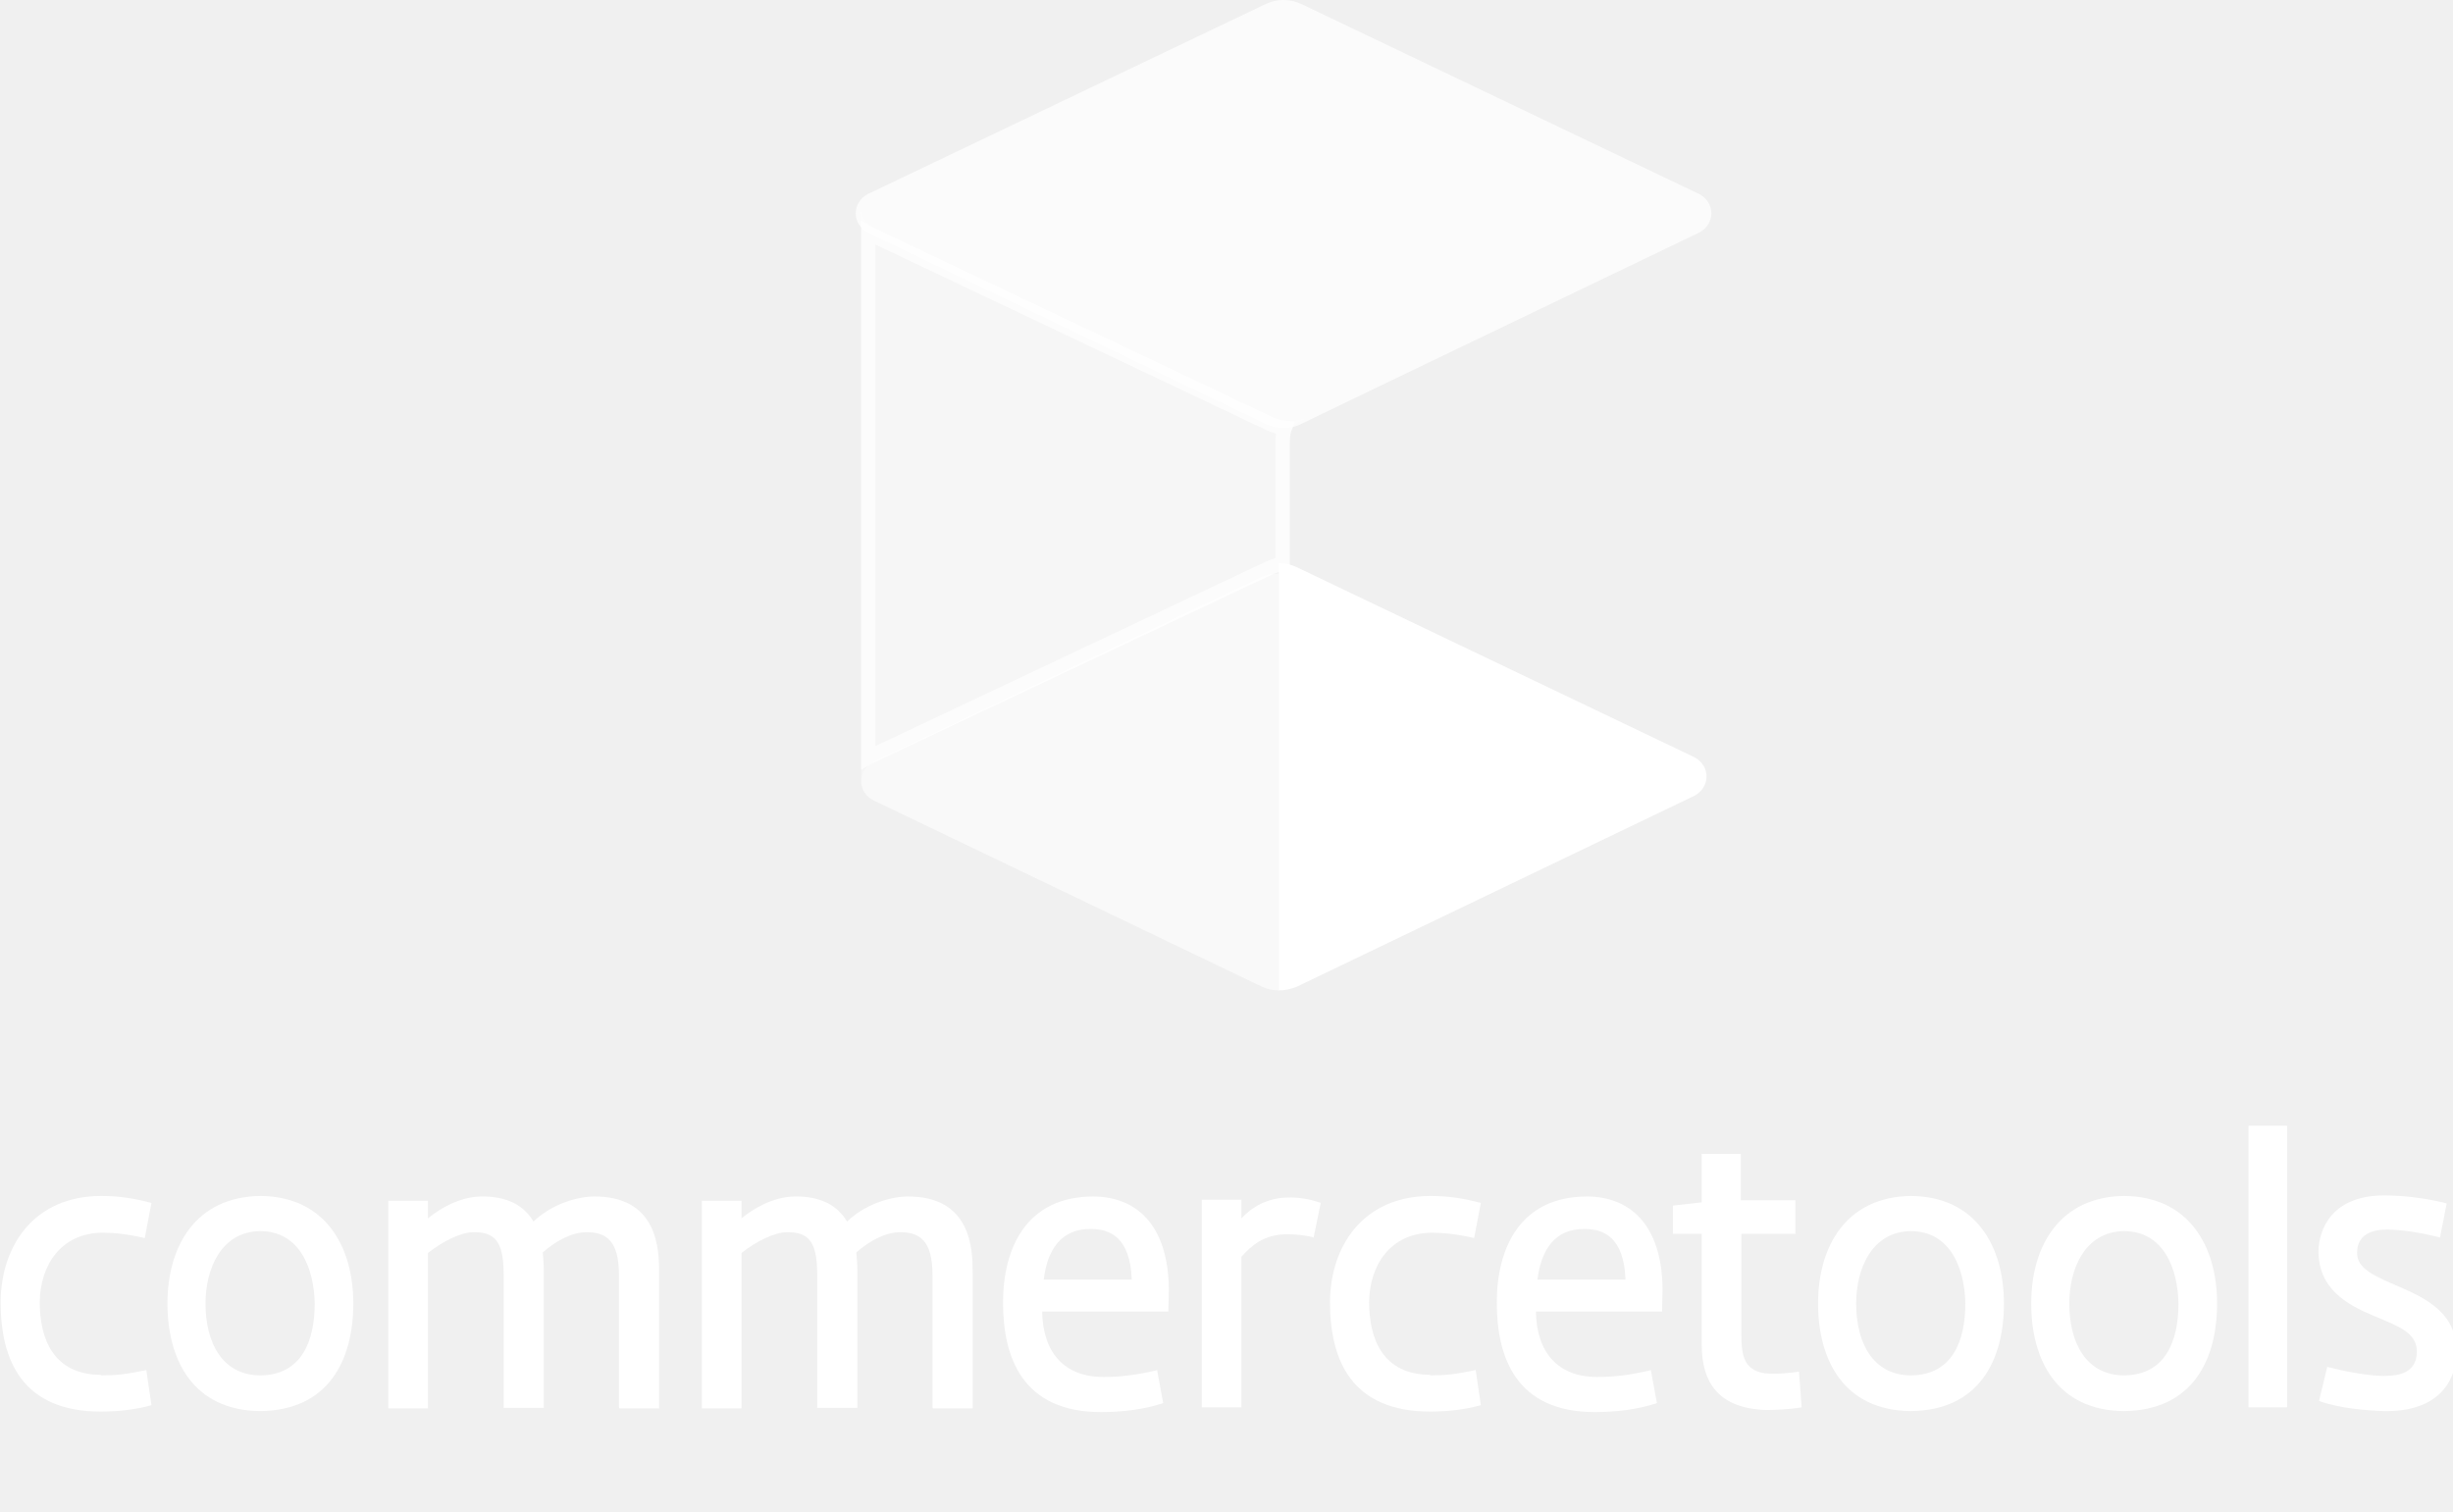
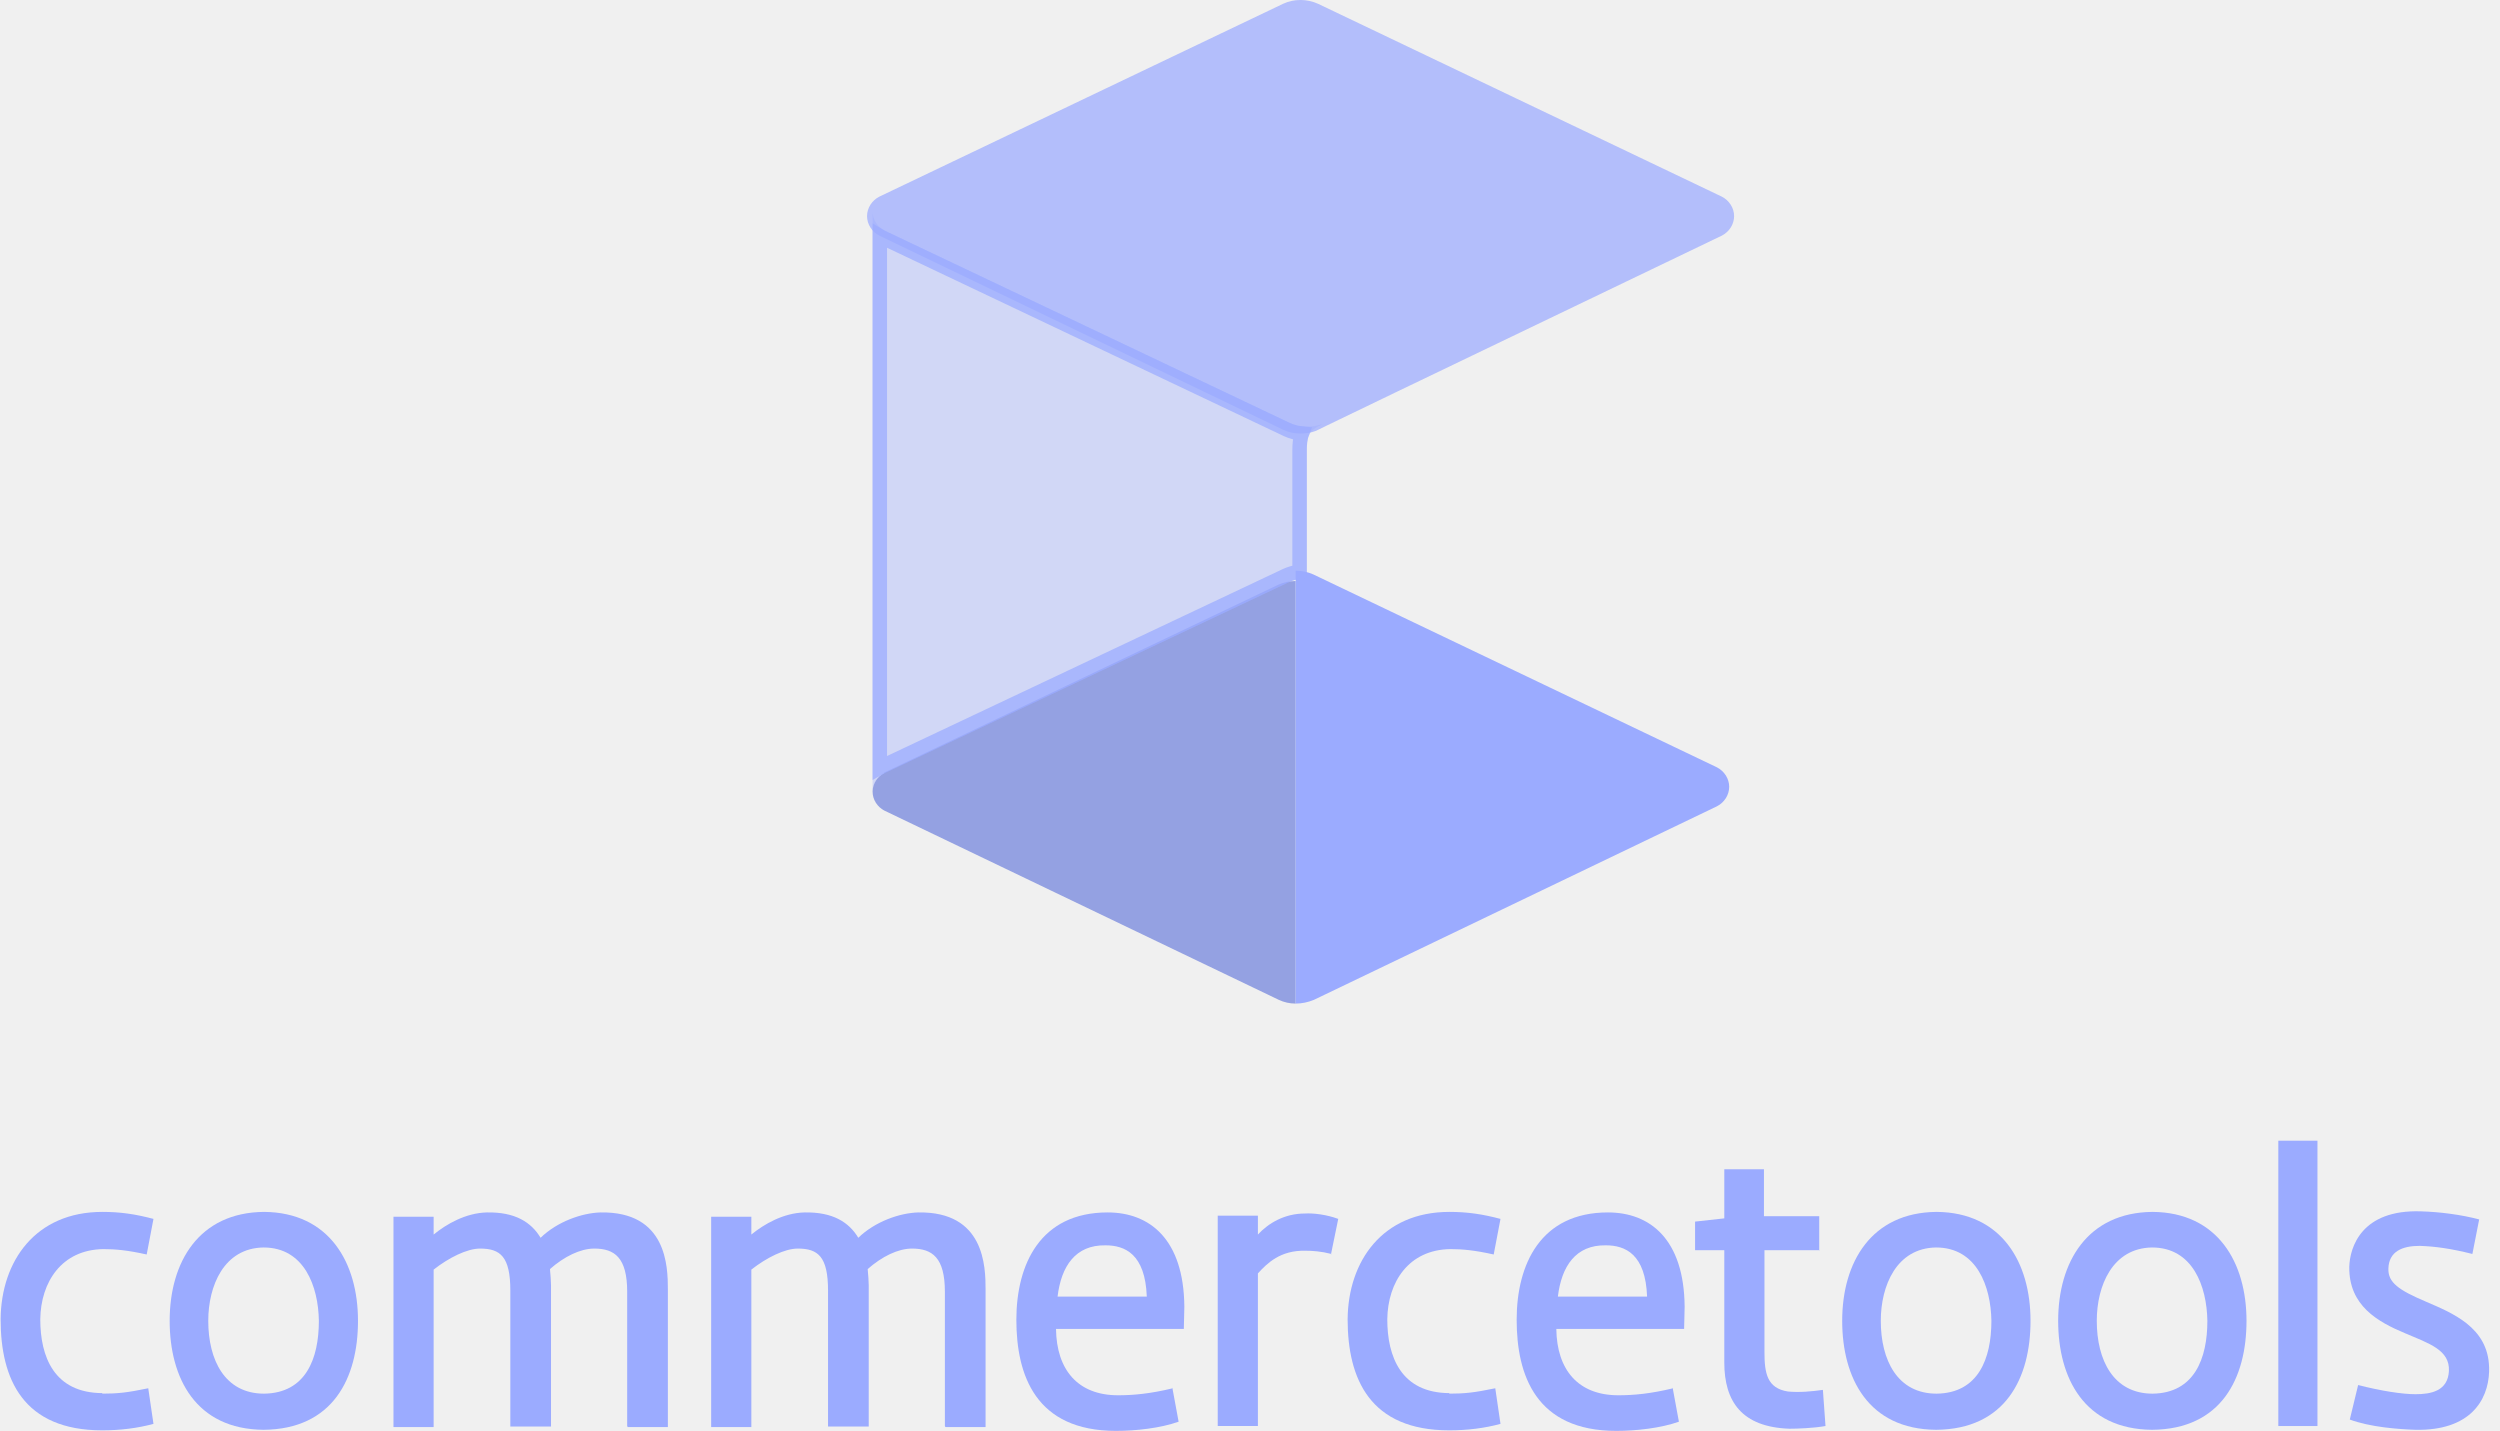
- <svg xmlns="http://www.w3.org/2000/svg" width="172" height="106" viewBox="0 0 172 106" fill="none">
-   <g clip-path="url(#clip0)">
-     <path d="M7.047 96.441C8.166 96.441 8.815 96.367 10.259 96.068L10.62 98.532C9.537 98.83 8.31 98.98 7.083 98.98C1.595 98.98 0.043 95.434 0.043 91.29C0.079 87.259 2.462 83.863 7.083 83.863C8.31 83.863 9.357 84.012 10.62 84.348L10.151 86.811C8.815 86.513 7.985 86.438 7.155 86.438C4.267 86.476 2.823 88.715 2.787 91.29C2.787 93.866 3.725 96.404 7.119 96.404L7.047 96.441Z" fill="white" />
-     <path d="M18.275 83.863C22.788 83.9 24.773 87.371 24.773 91.403C24.773 95.359 23.04 98.905 18.239 98.942C13.546 98.905 11.741 95.359 11.741 91.403C11.741 87.334 13.762 83.9 18.275 83.863ZM18.275 96.441C21.163 96.404 22.066 94.015 22.066 91.403C22.029 89.014 21.055 86.326 18.239 86.326C15.495 86.364 14.412 88.976 14.412 91.403C14.412 94.127 15.567 96.441 18.275 96.441Z" fill="white" />
-     <path d="M43.401 98.681V89.387C43.401 87.035 42.535 86.401 41.127 86.401C40.152 86.401 39.033 86.961 38.058 87.819C38.094 88.118 38.13 88.752 38.13 88.939V98.718H35.315V89.312C35.315 86.961 34.629 86.401 33.221 86.401C32.318 86.401 31.055 87.035 30.008 87.857V98.755H27.228V84.199H30.008V85.43C30.874 84.721 32.21 83.937 33.69 83.9C35.639 83.863 36.759 84.572 37.408 85.654C38.564 84.535 40.26 83.937 41.56 83.9C46.145 83.825 46.217 87.633 46.217 89.238V98.755H43.437L43.401 98.681Z" fill="white" />
-     <path d="M65.386 98.681V89.387C65.386 87.035 64.52 86.401 63.112 86.401C62.137 86.401 61.018 86.961 60.044 87.819C60.08 88.118 60.116 88.752 60.116 88.939V98.718H57.3V89.312C57.3 86.961 56.614 86.401 55.206 86.401C54.304 86.401 53.04 87.035 51.993 87.857V98.755H49.213V84.199H51.993V85.43C52.859 84.721 54.195 83.937 55.675 83.9C57.625 83.863 58.744 84.572 59.394 85.654C60.549 84.535 62.246 83.937 63.545 83.9C68.13 83.825 68.202 87.633 68.202 89.238V98.755H65.423L65.386 98.681Z" fill="white" />
-     <path d="M81.126 96.031L81.56 98.382C80.296 98.83 78.599 99.017 77.228 99.017C71.668 99.017 70.332 95.172 70.332 91.328C70.332 87.483 71.993 83.9 76.65 83.9C79.538 83.9 81.921 85.729 81.957 90.432L81.921 91.962H73.076C73.112 94.799 74.592 96.553 77.372 96.553C78.455 96.553 79.61 96.441 81.162 96.068L81.126 96.031ZM73.184 89.723H79.358C79.249 86.774 77.841 86.177 76.505 86.177C74.412 86.14 73.437 87.633 73.184 89.723Z" fill="white" />
-     <path d="M92.137 86.774C91.415 86.588 90.801 86.55 90.332 86.55C88.599 86.513 87.697 87.409 87.047 88.118V98.681H84.267V84.124H87.047V85.43C87.769 84.647 88.888 83.975 90.296 83.975C90.874 83.938 91.812 84.049 92.606 84.348L92.101 86.811L92.137 86.774Z" fill="white" />
-     <path d="M100.26 96.441C101.379 96.441 102.029 96.367 103.473 96.068L103.834 98.532C102.751 98.83 101.523 98.98 100.296 98.98C94.809 98.98 93.256 95.434 93.256 91.29C93.292 87.259 95.675 83.863 100.296 83.863C101.523 83.863 102.57 84.012 103.834 84.348L103.364 86.811C102.029 86.513 101.198 86.438 100.368 86.438C97.48 86.476 96.036 88.715 96 91.29C96 93.866 96.939 96.404 100.332 96.404L100.26 96.441Z" fill="white" />
-     <path d="M115.747 96.031L116.18 98.382C114.917 98.83 113.22 99.017 111.848 99.017C106.289 99.017 104.953 95.172 104.953 91.328C104.953 87.483 106.614 83.9 111.271 83.9C114.159 83.9 116.541 85.729 116.577 90.432L116.541 91.962H107.697C107.733 94.799 109.213 96.553 111.993 96.553C113.076 96.553 114.231 96.441 115.783 96.068L115.747 96.031ZM107.805 89.723H113.978C113.87 86.774 112.462 86.177 111.126 86.177C109.032 86.14 108.058 87.633 107.805 89.723Z" fill="white" />
-     <path d="M125.927 86.513H122.101V93.567C122.101 95.023 122.281 96.068 123.725 96.292C124.52 96.367 125.35 96.292 126.144 96.18L126.325 98.681C125.494 98.83 124.339 98.868 123.834 98.868C120.548 98.756 119.321 97.001 119.321 94.277V86.513H117.299V84.535L119.321 84.311V80.914H122.065V84.162H125.891V86.55L125.927 86.513Z" fill="white" />
-     <path d="M134.014 83.863C138.527 83.9 140.512 87.371 140.512 91.403C140.512 95.359 138.779 98.905 133.978 98.942C129.285 98.905 127.48 95.359 127.48 91.403C127.48 87.334 129.501 83.9 134.014 83.863ZM134.014 96.441C136.902 96.404 137.805 94.015 137.805 91.403C137.769 89.014 136.794 86.326 133.978 86.326C131.234 86.364 130.151 88.976 130.151 91.403C130.151 94.127 131.306 96.441 134.014 96.441Z" fill="white" />
-     <path d="M148.96 83.863C153.472 83.9 155.458 87.371 155.458 91.403C155.458 95.359 153.725 98.905 148.924 98.942C144.231 98.905 142.425 95.359 142.425 91.403C142.425 87.334 144.447 83.9 148.96 83.863ZM148.96 96.441C151.848 96.404 152.75 94.015 152.75 91.403C152.714 89.014 151.739 86.326 148.924 86.326C146.18 86.364 145.097 88.976 145.097 91.403C145.097 94.127 146.252 96.441 148.96 96.441Z" fill="white" />
-     <path d="M157.66 98.681V78.936H160.368V98.681H157.66Z" fill="white" />
-     <path d="M163.183 95.844C164.772 96.255 166.252 96.479 167.154 96.479C168.237 96.479 169.393 96.255 169.465 94.874C169.537 93.418 168.093 92.97 166.432 92.261C164.555 91.477 162.534 90.358 162.57 87.67C162.606 86.326 163.4 83.676 167.552 83.826C168.815 83.863 170.295 84.049 171.559 84.385L171.089 86.774C169.609 86.401 168.526 86.252 167.443 86.214C166.252 86.214 165.313 86.588 165.277 87.782C165.241 88.752 165.999 89.275 167.84 90.059C169.645 90.843 172.172 91.813 172.245 94.612V94.874V94.948C172.172 96.889 170.945 99.017 167.154 98.942C165.963 98.905 164.014 98.756 162.606 98.233L163.183 95.844Z" fill="white" />
-     <path d="M61.21 53.471C60.714 53.726 60.383 54.234 60.383 54.785C60.383 55.336 60.714 55.845 61.21 56.099L88.502 69.194C88.874 69.364 89.246 69.448 89.66 69.448V40.207C89.246 40.207 88.833 40.292 88.46 40.461L61.169 53.471H61.21Z" fill="#F9F9F9" />
-     <path d="M89.66 39.448V69.448C90.083 69.448 90.506 69.361 90.929 69.187L118.813 55.796C119.321 55.535 119.66 55.014 119.66 54.448C119.66 53.883 119.321 53.361 118.813 53.1L90.887 39.753C90.506 39.579 90.083 39.492 89.66 39.492V39.448Z" fill="white" />
-     <path d="M60 14.957C60 15.522 60.339 16.044 60.847 16.304L88.793 29.739C89.174 29.913 89.555 30 89.979 30C90.318 30 90.699 29.956 91.037 29.826C91.291 29.696 91.249 29.739 91.842 29.435C94.721 28.044 92.816 28.956 119.153 16.304C119.661 16.044 120 15.522 120 14.957C120 14.391 119.661 13.87 119.153 13.609L91.207 0.261C90.826 0.087 90.402 0 90.021 0H89.979C89.555 0 89.174 0.087 88.793 0.261L60.847 13.609C60.339 13.87 60 14.391 60 14.957Z" fill="white" fill-opacity="0.72" />
-     <path d="M90.43 31.2V40.023C90.006 40.023 89.582 40.109 89.201 40.281L61.231 53.493C60.722 53.752 60.383 54.268 60.383 54.828V15.621C60.383 15.621 60.383 14.502 60.383 14.631C60.383 15.191 60.722 15.707 61.231 15.965L89.243 29.264C89.625 29.436 90.006 29.522 90.43 29.522C90.769 29.522 91.15 29.479 91.489 29.35L91.447 29.393C90.557 29.78 90.43 30.21 90.43 31.243V31.2Z" fill="white" fill-opacity="0.37" />
-     <path d="M61.004 53.048C60.963 53.069 60.923 53.091 60.883 53.114V16.344C60.923 16.368 60.963 16.39 61.004 16.411L61.004 16.411L61.016 16.417L89.029 29.715L89.029 29.715L89.038 29.719C89.378 29.873 89.723 29.969 90.09 30.005C89.954 30.361 89.931 30.767 89.93 31.2H89.93V31.243V39.558C89.608 39.602 89.292 39.691 88.995 39.825L88.995 39.825L88.987 39.829L61.017 53.041L61.011 53.044L61.004 53.048Z" stroke="white" stroke-opacity="0.7" />
+ <svg xmlns="http://www.w3.org/2000/svg" width="173px" height="99px" viewBox="0 0 173 99" version="1.1">
+   <g id="GraphQL-Conf-2019" stroke="none" stroke-width="1" fill="none" fill-rule="evenodd">
+     <g id="Landingpage-Copy" transform="translate(-381, -3790)">
+       <g id="commercetools" transform="translate(381, 3790)">
+         <path d="M7.047,96.441 C8.166,96.441 8.815,96.367 10.259,96.068 L10.62,98.532 C9.537,98.83 8.31,98.98 7.083,98.98 C1.595,98.98 0.043,95.434 0.043,91.29 C0.079,87.259 2.462,83.863 7.083,83.863 C8.31,83.863 9.357,84.012 10.62,84.348 L10.151,86.811 C8.815,86.513 7.985,86.438 7.155,86.438 C4.267,86.476 2.823,88.715 2.787,91.29 C2.787,93.866 3.725,96.404 7.119,96.404 L7.047,96.441 Z" id="Path" fill="#9BABFF" />
+         <path d="M18.275,83.863 C22.788,83.9 24.773,87.371 24.773,91.403 C24.773,95.359 23.04,98.905 18.239,98.942 C13.546,98.905 11.741,95.359 11.741,91.403 C11.741,87.334 13.762,83.9 18.275,83.863 Z M18.275,96.441 C21.163,96.404 22.066,94.015 22.066,91.403 C22.029,89.014 21.055,86.326 18.239,86.326 C15.495,86.364 14.412,88.976 14.412,91.403 C14.412,94.127 15.567,96.441 18.275,96.441 Z" id="Shape" fill="#9BABFF" fill-rule="nonzero" />
+         <path d="M43.401,98.681 L43.401,89.387 C43.401,87.035 42.535,86.401 41.127,86.401 C40.152,86.401 39.033,86.961 38.058,87.819 C38.094,88.118 38.13,88.752 38.13,88.939 L38.13,98.718 L35.315,98.718 L35.315,89.312 C35.315,86.961 34.629,86.401 33.221,86.401 C32.318,86.401 31.055,87.035 30.008,87.857 L30.008,98.755 L27.228,98.755 L27.228,84.199 L30.008,84.199 L30.008,85.43 C30.874,84.721 32.21,83.937 33.69,83.9 C35.639,83.863 36.759,84.572 37.408,85.654 C38.564,84.535 40.26,83.937 41.56,83.9 C46.145,83.825 46.217,87.633 46.217,89.238 L46.217,98.755 L43.437,98.755 L43.401,98.681 Z" id="Path" fill="#9BABFF" />
+         <path d="M65.386,98.681 L65.386,89.387 C65.386,87.035 64.52,86.401 63.112,86.401 C62.137,86.401 61.018,86.961 60.044,87.819 C60.08,88.118 60.116,88.752 60.116,88.939 L60.116,98.718 L57.3,98.718 L57.3,89.312 C57.3,86.961 56.614,86.401 55.206,86.401 C54.304,86.401 53.04,87.035 51.993,87.857 L51.993,98.755 L49.213,98.755 L49.213,84.199 L51.993,84.199 L51.993,85.43 C52.859,84.721 54.195,83.937 55.675,83.9 C57.625,83.863 58.744,84.572 59.394,85.654 C60.549,84.535 62.246,83.937 63.545,83.9 C68.13,83.825 68.202,87.633 68.202,89.238 L68.202,98.755 L65.423,98.755 L65.386,98.681 Z" id="Path" fill="#9BABFF" />
+         <path d="M81.126,96.031 L81.56,98.382 C80.296,98.83 78.599,99.017 77.228,99.017 C71.668,99.017 70.332,95.172 70.332,91.328 C70.332,87.483 71.993,83.9 76.65,83.9 C79.538,83.9 81.921,85.729 81.957,90.432 L81.921,91.962 L73.076,91.962 C73.112,94.799 74.592,96.553 77.372,96.553 C78.455,96.553 79.61,96.441 81.162,96.068 L81.126,96.031 Z M73.184,89.723 L79.358,89.723 C79.249,86.774 77.841,86.177 76.505,86.177 C74.412,86.14 73.437,87.633 73.184,89.723 Z" id="Shape" fill="#9BABFF" fill-rule="nonzero" />
+         <path d="M92.137,86.774 C91.415,86.588 90.801,86.55 90.332,86.55 C88.599,86.513 87.697,87.409 87.047,88.118 L87.047,98.681 L84.267,98.681 L84.267,84.124 L87.047,84.124 L87.047,85.43 C87.769,84.647 88.888,83.975 90.296,83.975 C90.874,83.938 91.812,84.049 92.606,84.348 L92.101,86.811 L92.137,86.774 Z" id="Path" fill="#9BABFF" />
+         <path d="M100.26,96.441 C101.379,96.441 102.029,96.367 103.473,96.068 L103.834,98.532 C102.751,98.83 101.523,98.98 100.296,98.98 C94.809,98.98 93.256,95.434 93.256,91.29 C93.292,87.259 95.675,83.863 100.296,83.863 C101.523,83.863 102.57,84.012 103.834,84.348 L103.364,86.811 C102.029,86.513 101.198,86.438 100.368,86.438 C97.48,86.476 96.036,88.715 96,91.29 C96,93.866 96.939,96.404 100.332,96.404 L100.26,96.441 Z" id="Path" fill="#9BABFF" />
+         <path d="M115.747,96.031 L116.18,98.382 C114.917,98.83 113.22,99.017 111.848,99.017 C106.289,99.017 104.953,95.172 104.953,91.328 C104.953,87.483 106.614,83.9 111.271,83.9 C114.159,83.9 116.541,85.729 116.577,90.432 L116.541,91.962 L107.697,91.962 C107.733,94.799 109.213,96.553 111.993,96.553 C113.076,96.553 114.231,96.441 115.783,96.068 L115.747,96.031 Z M107.805,89.723 L113.978,89.723 C113.87,86.774 112.462,86.177 111.126,86.177 C109.032,86.14 108.058,87.633 107.805,89.723 Z" id="Shape" fill="#9BABFF" fill-rule="nonzero" />
+         <path d="M125.927,86.513 L122.101,86.513 L122.101,93.567 C122.101,95.023 122.281,96.068 123.725,96.292 C124.52,96.367 125.35,96.292 126.144,96.18 L126.325,98.681 C125.494,98.83 124.339,98.868 123.834,98.868 C120.548,98.756 119.321,97.001 119.321,94.277 L119.321,86.513 L117.299,86.513 L117.299,84.535 L119.321,84.311 L119.321,80.914 L122.065,80.914 L122.065,84.162 L125.891,84.162 L125.891,86.55 L125.927,86.513 Z" id="Path" fill="#9BABFF" />
+         <path d="M134.014,83.863 C138.527,83.9 140.512,87.371 140.512,91.403 C140.512,95.359 138.779,98.905 133.978,98.942 C129.285,98.905 127.48,95.359 127.48,91.403 C127.48,87.334 129.501,83.9 134.014,83.863 Z M134.014,96.441 C136.902,96.404 137.805,94.015 137.805,91.403 C137.769,89.014 136.794,86.326 133.978,86.326 C131.234,86.364 130.151,88.976 130.151,91.403 C130.151,94.127 131.306,96.441 134.014,96.441 Z" id="Shape" fill="#9BABFF" fill-rule="nonzero" />
+         <path d="M148.96,83.863 C153.472,83.9 155.458,87.371 155.458,91.403 C155.458,95.359 153.725,98.905 148.924,98.942 C144.231,98.905 142.425,95.359 142.425,91.403 C142.425,87.334 144.447,83.9 148.96,83.863 Z M148.96,96.441 C151.848,96.404 152.75,94.015 152.75,91.403 C152.714,89.014 151.739,86.326 148.924,86.326 C146.18,86.364 145.097,88.976 145.097,91.403 C145.097,94.127 146.252,96.441 148.96,96.441 Z" id="Shape" fill="#9BABFF" fill-rule="nonzero" />
+         <polygon id="Path" fill="#9BABFF" points="157.66 98.681 157.66 78.936 160.368 78.936 160.368 98.681" />
+         <path d="M163.183,95.844 C164.772,96.255 166.252,96.479 167.154,96.479 C168.237,96.479 169.393,96.255 169.465,94.874 C169.537,93.418 168.093,92.97 166.432,92.261 C164.555,91.477 162.534,90.358 162.57,87.67 C162.606,86.326 163.4,83.676 167.552,83.826 C168.815,83.863 170.295,84.049 171.559,84.385 L171.089,86.774 C169.609,86.401 168.526,86.252 167.443,86.214 C166.252,86.214 165.313,86.588 165.277,87.782 C165.241,88.752 165.999,89.275 167.84,90.059 C169.645,90.843 172.172,91.813 172.245,94.612 L172.245,94.874 L172.245,94.948 C172.172,96.889 170.945,99.017 167.154,98.942 C165.963,98.905 164.014,98.756 162.606,98.233 L163.183,95.844 Z" id="Path" fill="#9BABFF" />
+         <path d="M61.21,53.471 C60.714,53.726 60.383,54.234 60.383,54.785 C60.383,55.336 60.714,55.845 61.21,56.099 L88.502,69.194 C88.874,69.364 89.246,69.448 89.66,69.448 L89.66,40.207 C89.246,40.207 88.833,40.292 88.46,40.461 L61.169,53.471 L61.21,53.471 Z" id="Path" fill-opacity="0.87" fill="#8795E0" />
+         <path d="M89.66,39.448 L89.66,69.448 C90.083,69.448 90.506,69.361 90.929,69.187 L118.813,55.796 C119.321,55.535 119.66,55.014 119.66,54.448 C119.66,53.883 119.321,53.361 118.813,53.1 L90.887,39.753 C90.506,39.579 90.083,39.492 89.66,39.492 L89.66,39.448 Z" id="Path" fill="#9BABFF" />
+         <path d="M60,14.957 C60,15.522 60.339,16.044 60.847,16.304 L88.793,29.739 C89.174,29.913 89.555,30 89.979,30 C90.318,30 90.699,29.956 91.037,29.826 C91.291,29.696 91.249,29.739 91.842,29.435 C94.721,28.044 92.816,28.956 119.153,16.304 C119.661,16.044 120,15.522 120,14.957 C120,14.391 119.661,13.87 119.153,13.609 L91.207,0.261 C90.826,0.087 90.402,0 90.021,0 L89.979,0 C89.555,0 89.174,0.087 88.793,0.261 L60.847,13.609 C60.339,13.87 60,14.391 60,14.957 Z" id="Path" fill-opacity="0.72" fill="#9BABFF" />
+         <path d="M90.43,31.2 L90.43,40.023 C90.006,40.023 89.582,40.109 89.201,40.281 L61.231,53.493 C60.722,53.752 60.383,54.268 60.383,54.828 L60.383,15.621 C60.383,15.621 60.383,14.502 60.383,14.631 C60.383,15.191 60.722,15.707 61.231,15.965 L89.243,29.264 C89.625,29.436 90.006,29.522 90.43,29.522 C90.769,29.522 91.15,29.479 91.489,29.35 L91.447,29.393 C90.557,29.78 90.43,30.21 90.43,31.243 L90.43,31.2 Z" id="Path" fill-opacity="0.37" fill="#9BABFF" />
+         <path d="M61.004,53.048 C60.963,53.069 60.923,53.091 60.883,53.114 L60.883,16.344 C60.923,16.368 60.963,16.39 61.004,16.411 L61.004,16.411 L61.016,16.417 L89.029,29.715 L89.029,29.715 L89.038,29.719 C89.378,29.873 89.723,29.969 90.09,30.005 C89.954,30.361 89.931,30.767 89.93,31.2 L89.93,31.2 L89.93,31.243 L89.93,39.558 C89.608,39.602 89.292,39.691 88.995,39.825 L88.995,39.825 L88.987,39.829 L61.017,53.041 L61.011,53.044 L61.004,53.048 Z" id="Path" stroke-opacity="0.723" stroke="#9BABFF" />
+       </g>
+     </g>
  </g>
-   <defs>
-     <clipPath id="clip0">
-       <rect width="172" height="106" fill="white" />
-     </clipPath>
-   </defs>
</svg>
